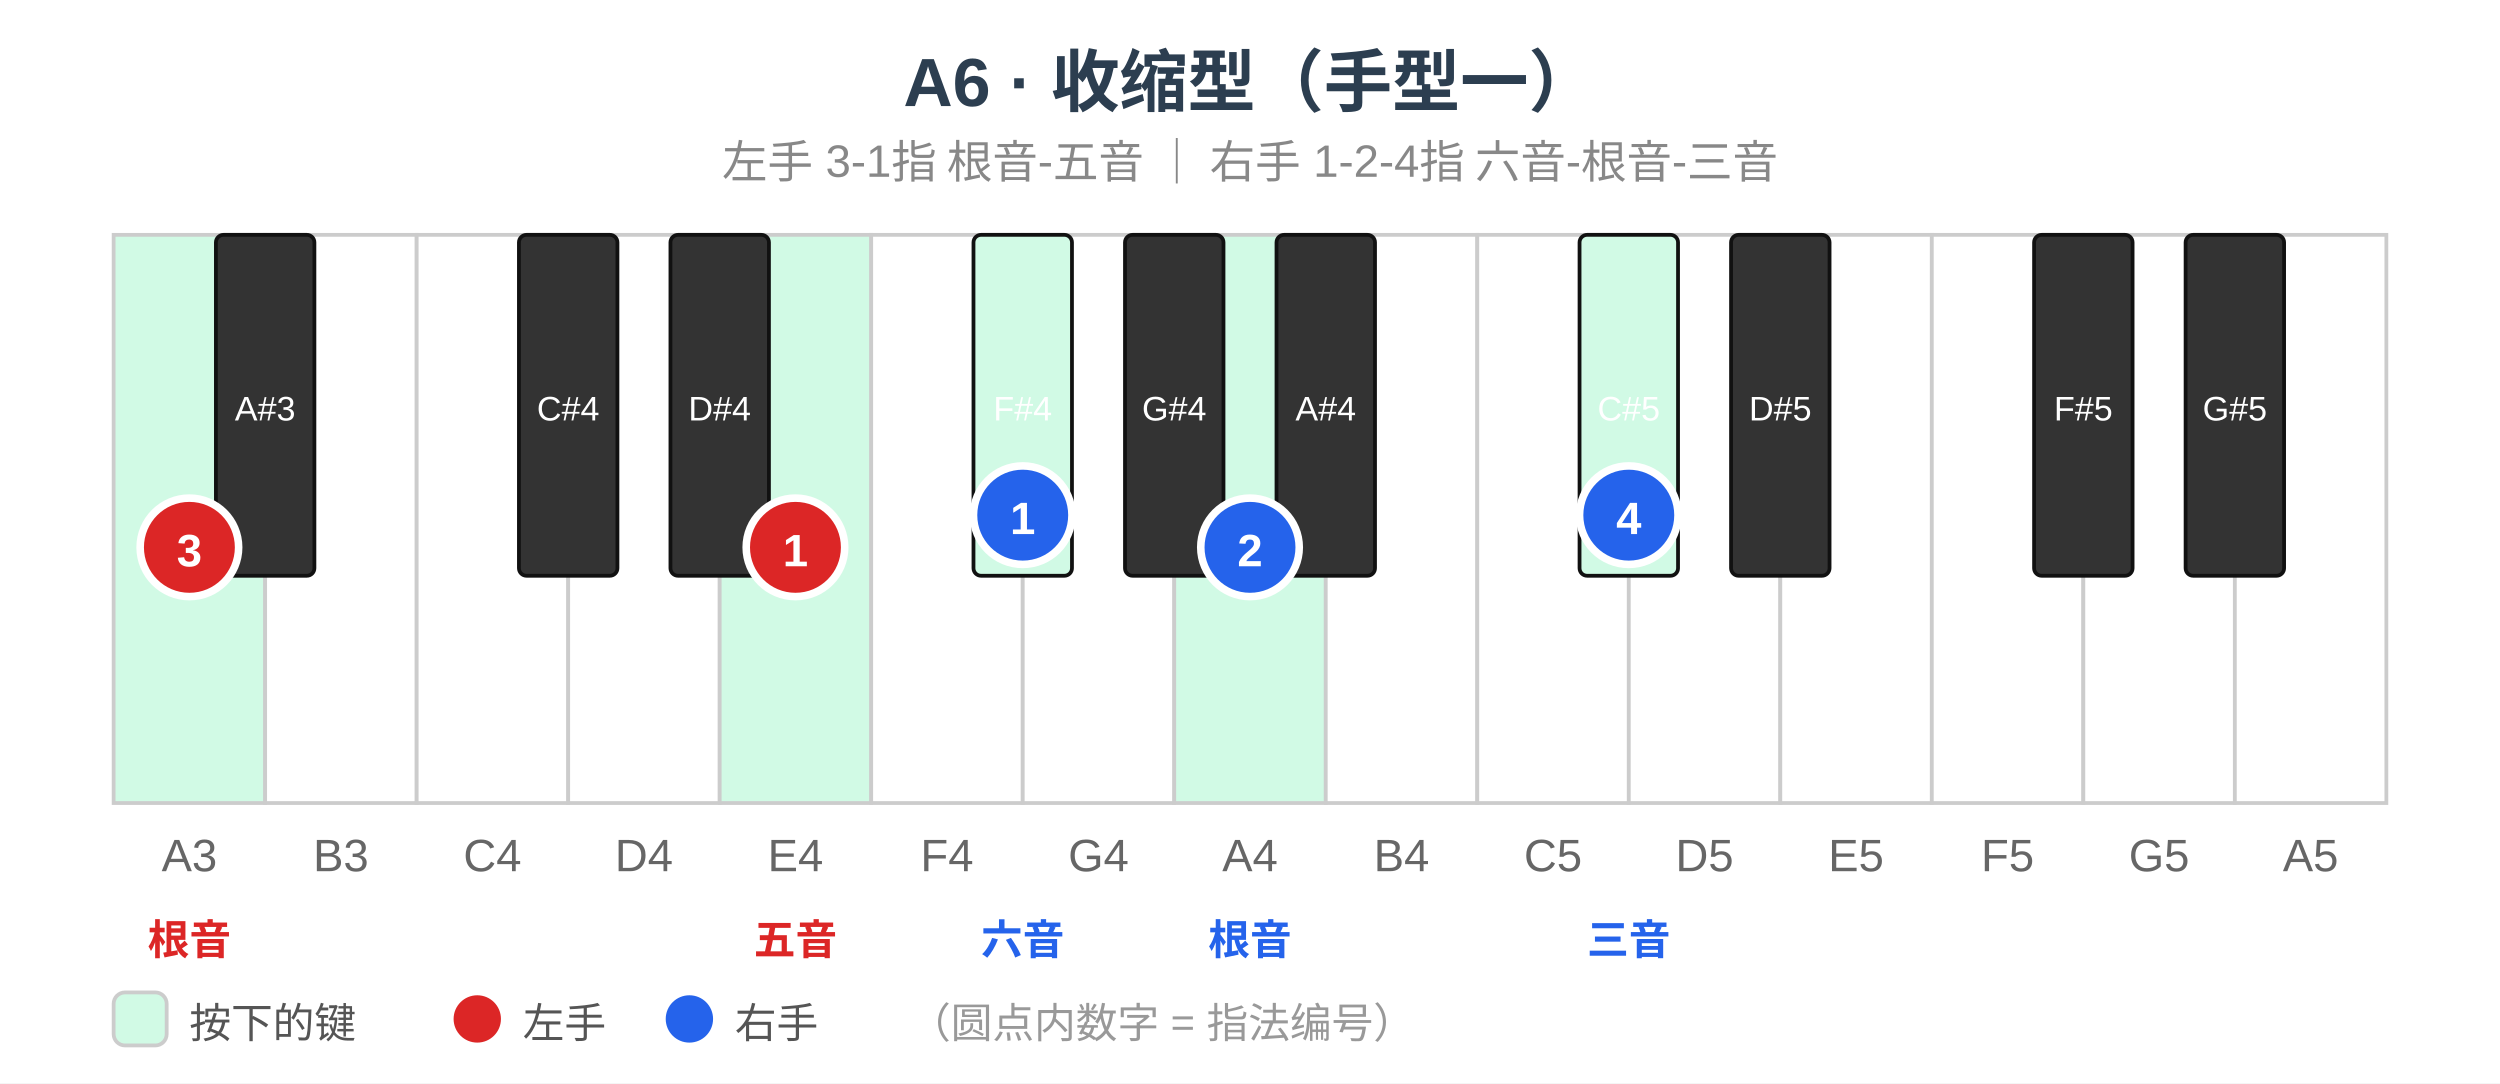
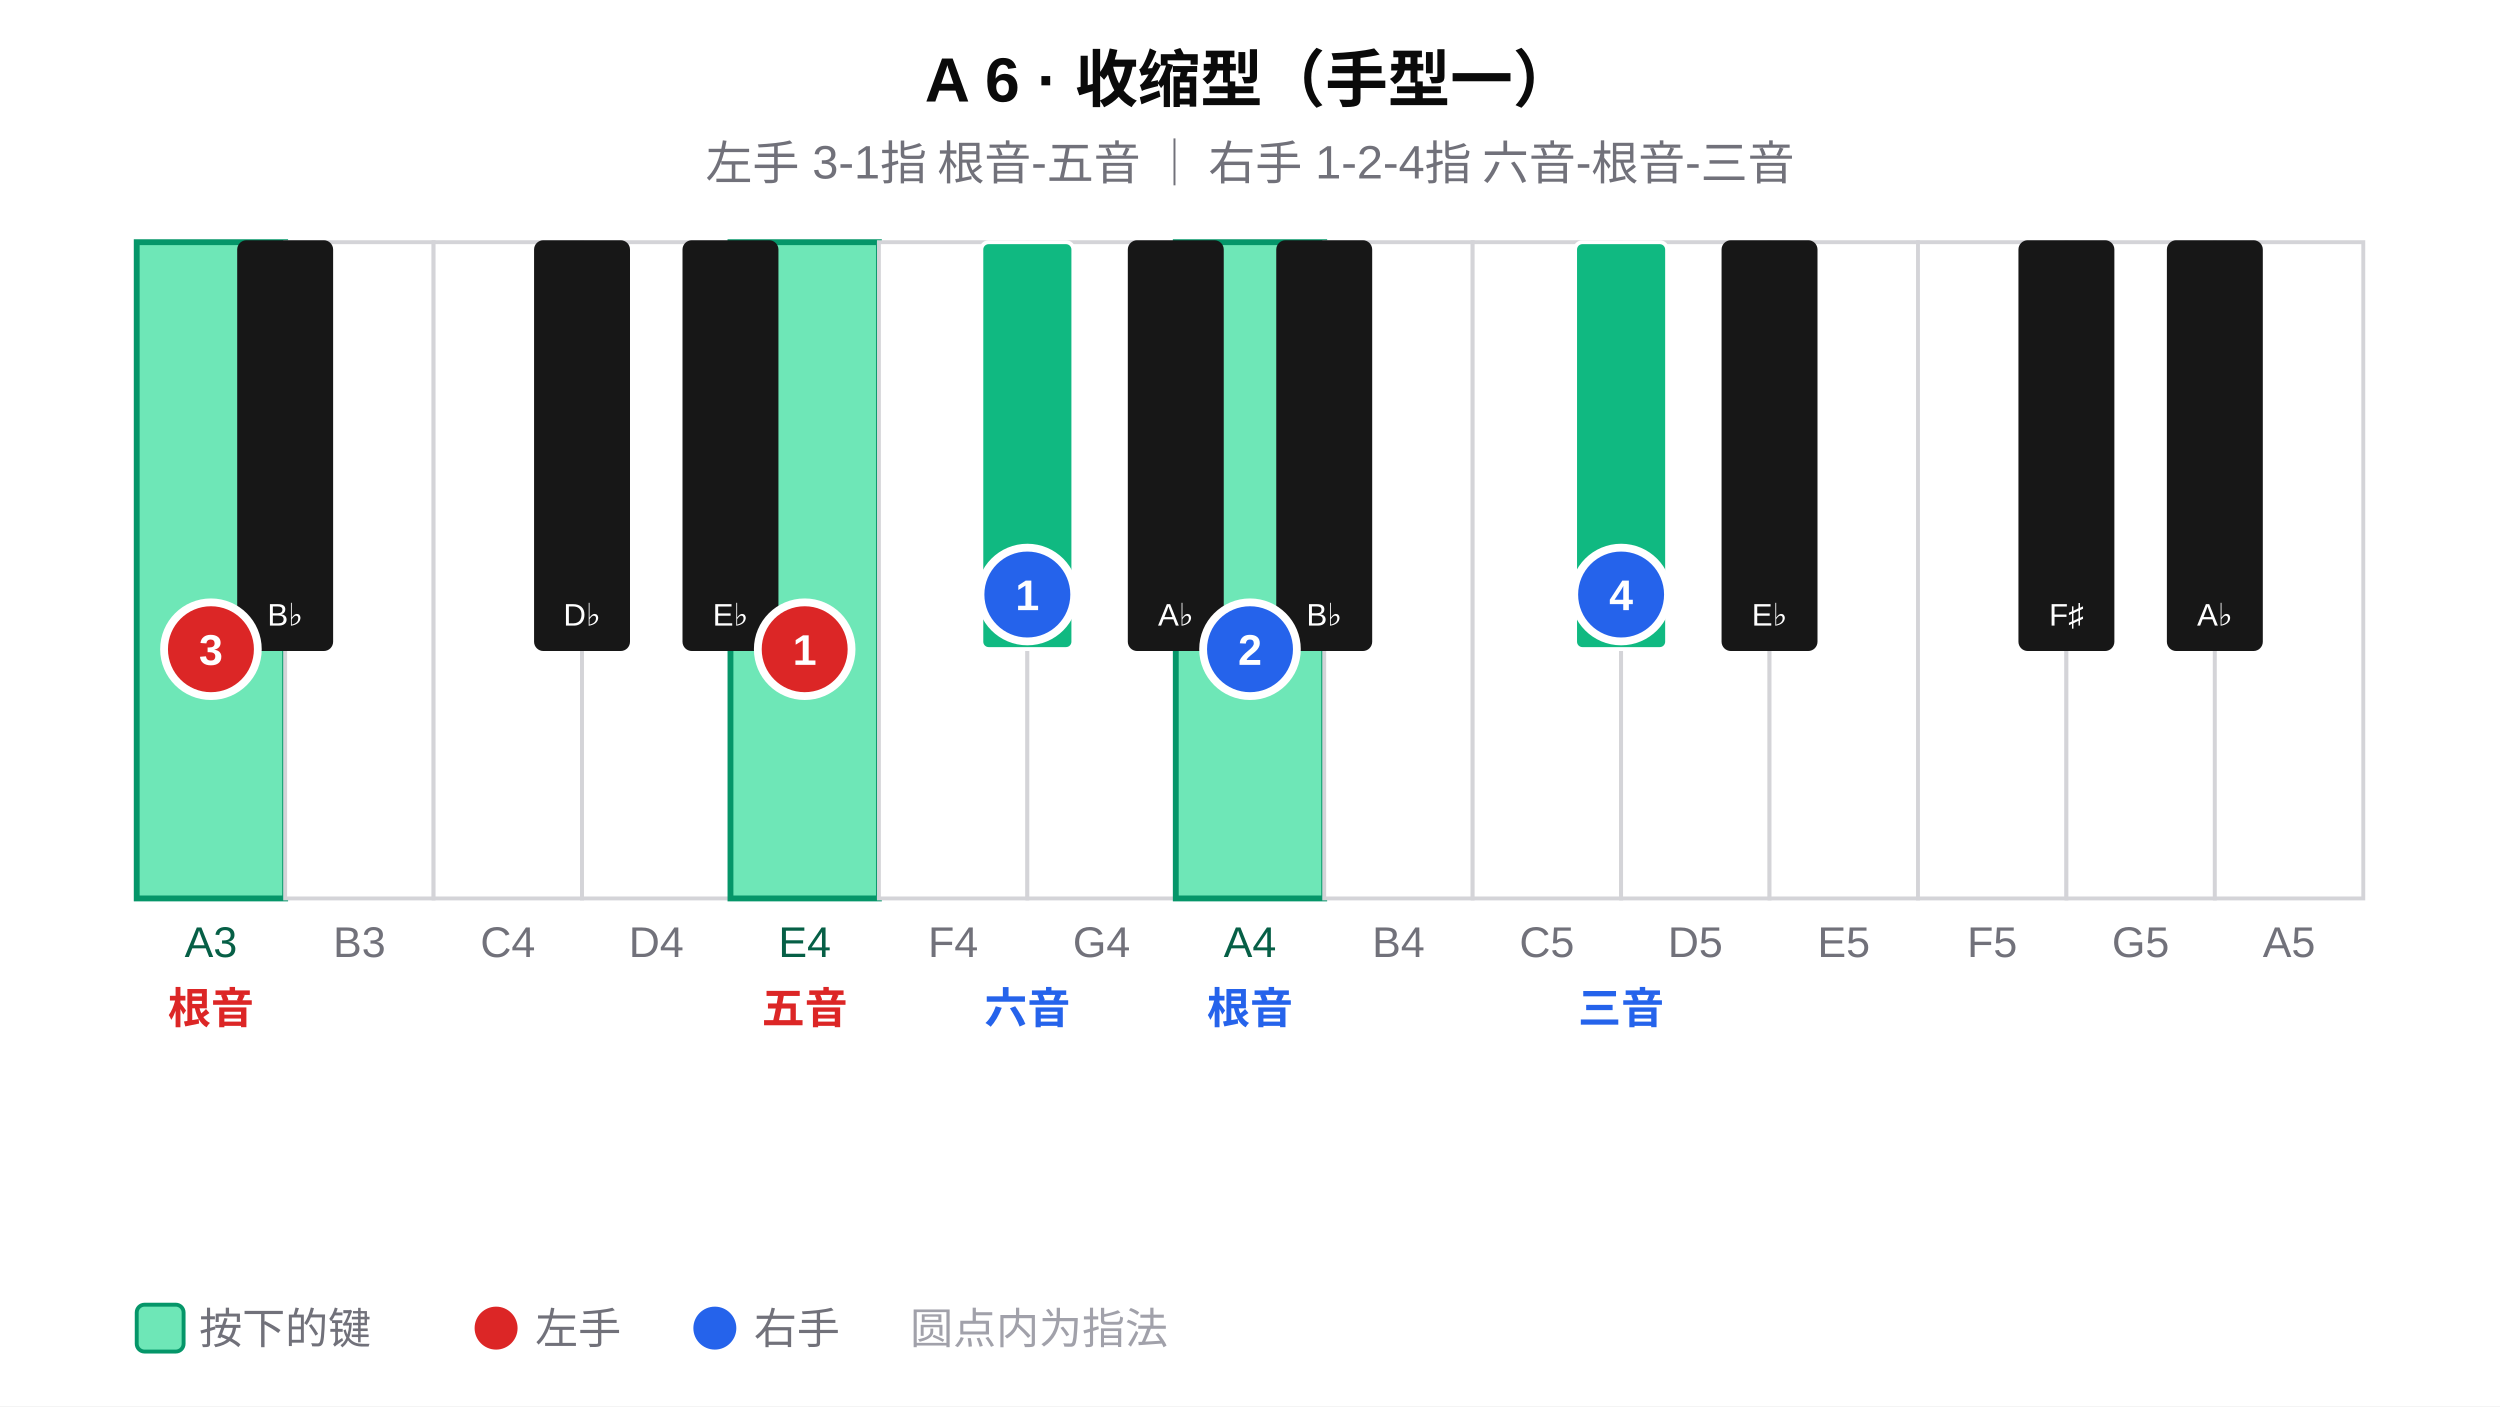
- <svg xmlns="http://www.w3.org/2000/svg" viewBox="0 0 660 286" width="660" height="286">
-   <rect width="660" height="286" fill="#ffffff" />
-   <text x="330.0" y="28" text-anchor="middle" font-family="Arial,sans-serif" font-size="18" font-weight="bold" fill="#2c3e50">A6 · 收缩型（手型一）</text>
-   <text x="330.0" y="47" text-anchor="middle" font-family="Arial,sans-serif" font-size="12" fill="#888">左手 3-1指 根音-五音 ｜ 右手 1-2-4指 六音-根音-三音</text>
-   <rect x="30.0" y="62" width="40" height="150" fill="#d1fae5" stroke="#ccc" stroke-width="1" />
-   <text x="50.0" y="230" text-anchor="middle" font-family="Arial,sans-serif" font-size="12" fill="#666">A3</text>
-   <rect x="70.0" y="62" width="40" height="150" fill="white" stroke="#ccc" stroke-width="1" />
-   <text x="90.0" y="230" text-anchor="middle" font-family="Arial,sans-serif" font-size="12" fill="#666">B3</text>
-   <rect x="110.0" y="62" width="40" height="150" fill="white" stroke="#ccc" stroke-width="1" />
-   <text x="130.0" y="230" text-anchor="middle" font-family="Arial,sans-serif" font-size="12" fill="#666">C4</text>
-   <rect x="150.0" y="62" width="40" height="150" fill="white" stroke="#ccc" stroke-width="1" />
-   <text x="170.0" y="230" text-anchor="middle" font-family="Arial,sans-serif" font-size="12" fill="#666">D4</text>
-   <rect x="190.0" y="62" width="40" height="150" fill="#d1fae5" stroke="#ccc" stroke-width="1" />
-   <text x="210.0" y="230" text-anchor="middle" font-family="Arial,sans-serif" font-size="12" fill="#666">E4</text>
-   <rect x="230.0" y="62" width="40" height="150" fill="white" stroke="#ccc" stroke-width="1" />
-   <text x="250.0" y="230" text-anchor="middle" font-family="Arial,sans-serif" font-size="12" fill="#666">F4</text>
-   <rect x="270.0" y="62" width="40" height="150" fill="white" stroke="#ccc" stroke-width="1" />
-   <text x="290.0" y="230" text-anchor="middle" font-family="Arial,sans-serif" font-size="12" fill="#666">G4</text>
-   <rect x="310.0" y="62" width="40" height="150" fill="#d1fae5" stroke="#ccc" stroke-width="1" />
-   <text x="330.0" y="230" text-anchor="middle" font-family="Arial,sans-serif" font-size="12" fill="#666">A4</text>
-   <rect x="350.0" y="62" width="40" height="150" fill="white" stroke="#ccc" stroke-width="1" />
-   <text x="370.0" y="230" text-anchor="middle" font-family="Arial,sans-serif" font-size="12" fill="#666">B4</text>
-   <rect x="390.0" y="62" width="40" height="150" fill="white" stroke="#ccc" stroke-width="1" />
-   <text x="410.0" y="230" text-anchor="middle" font-family="Arial,sans-serif" font-size="12" fill="#666">C5</text>
-   <rect x="430.0" y="62" width="40" height="150" fill="white" stroke="#ccc" stroke-width="1" />
-   <text x="450.0" y="230" text-anchor="middle" font-family="Arial,sans-serif" font-size="12" fill="#666">D5</text>
-   <rect x="470.0" y="62" width="40" height="150" fill="white" stroke="#ccc" stroke-width="1" />
-   <text x="490.0" y="230" text-anchor="middle" font-family="Arial,sans-serif" font-size="12" fill="#666">E5</text>
-   <rect x="510.0" y="62" width="40" height="150" fill="white" stroke="#ccc" stroke-width="1" />
-   <text x="530.0" y="230" text-anchor="middle" font-family="Arial,sans-serif" font-size="12" fill="#666">F5</text>
-   <rect x="550.0" y="62" width="40" height="150" fill="white" stroke="#ccc" stroke-width="1" />
-   <text x="570.0" y="230" text-anchor="middle" font-family="Arial,sans-serif" font-size="12" fill="#666">G5</text>
-   <rect x="590.0" y="62" width="40" height="150" fill="white" stroke="#ccc" stroke-width="1" />
-   <text x="610.0" y="230" text-anchor="middle" font-family="Arial,sans-serif" font-size="12" fill="#666">A5</text>
-   <rect x="57.0" y="62" width="26" height="90" fill="#333" stroke="#111" stroke-width="1" rx="2" />
-   <text x="70.0" y="111.0" text-anchor="middle" font-family="Arial,sans-serif" font-size="9" fill="#fff">A#3</text>
-   <rect x="137.0" y="62" width="26" height="90" fill="#333" stroke="#111" stroke-width="1" rx="2" />
-   <text x="150.0" y="111.0" text-anchor="middle" font-family="Arial,sans-serif" font-size="9" fill="#fff">C#4</text>
-   <rect x="177.0" y="62" width="26" height="90" fill="#333" stroke="#111" stroke-width="1" rx="2" />
-   <text x="190.0" y="111.0" text-anchor="middle" font-family="Arial,sans-serif" font-size="9" fill="#fff">D#4</text>
-   <rect x="257.0" y="62" width="26" height="90" fill="#d1fae5" stroke="#111" stroke-width="1" rx="2" />
-   <text x="270.0" y="111.0" text-anchor="middle" font-family="Arial,sans-serif" font-size="9" fill="#fff">F#4</text>
-   <rect x="297.0" y="62" width="26" height="90" fill="#333" stroke="#111" stroke-width="1" rx="2" />
-   <text x="310.0" y="111.0" text-anchor="middle" font-family="Arial,sans-serif" font-size="9" fill="#fff">G#4</text>
-   <rect x="337.0" y="62" width="26" height="90" fill="#333" stroke="#111" stroke-width="1" rx="2" />
-   <text x="350.0" y="111.0" text-anchor="middle" font-family="Arial,sans-serif" font-size="9" fill="#fff">A#4</text>
-   <rect x="417.0" y="62" width="26" height="90" fill="#d1fae5" stroke="#111" stroke-width="1" rx="2" />
-   <text x="430.0" y="111.0" text-anchor="middle" font-family="Arial,sans-serif" font-size="9" fill="#fff">C#5</text>
-   <rect x="457.0" y="62" width="26" height="90" fill="#333" stroke="#111" stroke-width="1" rx="2" />
-   <text x="470.0" y="111.0" text-anchor="middle" font-family="Arial,sans-serif" font-size="9" fill="#fff">D#5</text>
-   <rect x="537.0" y="62" width="26" height="90" fill="#333" stroke="#111" stroke-width="1" rx="2" />
-   <text x="550.0" y="111.0" text-anchor="middle" font-family="Arial,sans-serif" font-size="9" fill="#fff">F#5</text>
-   <rect x="577.0" y="62" width="26" height="90" fill="#333" stroke="#111" stroke-width="1" rx="2" />
-   <text x="590.0" y="111.0" text-anchor="middle" font-family="Arial,sans-serif" font-size="9" fill="#fff">G#5</text>
-   <circle cx="50.0" cy="144.5" r="13" fill="#dc2626" stroke="white" stroke-width="2" />
-   <text x="50.0" y="149.5" text-anchor="middle" font-family="Arial,sans-serif" font-size="12" font-weight="bold" fill="white">3</text>
-   <text x="50.0" y="252" text-anchor="middle" font-family="Arial,sans-serif" font-size="11" font-weight="bold" fill="#dc2626">根音</text>
-   <circle cx="210.0" cy="144.5" r="13" fill="#dc2626" stroke="white" stroke-width="2" />
-   <text x="210.0" y="149.5" text-anchor="middle" font-family="Arial,sans-serif" font-size="12" font-weight="bold" fill="white">1</text>
-   <text x="210.0" y="252" text-anchor="middle" font-family="Arial,sans-serif" font-size="11" font-weight="bold" fill="#dc2626">五音</text>
-   <circle cx="270.0" cy="136.0" r="13" fill="#2563eb" stroke="white" stroke-width="2" />
-   <text x="270.0" y="141.0" text-anchor="middle" font-family="Arial,sans-serif" font-size="12" font-weight="bold" fill="white">1</text>
-   <text x="270.0" y="252" text-anchor="middle" font-family="Arial,sans-serif" font-size="11" font-weight="bold" fill="#2563eb">六音</text>
-   <circle cx="330.0" cy="144.5" r="13" fill="#2563eb" stroke="white" stroke-width="2" />
-   <text x="330.0" y="149.5" text-anchor="middle" font-family="Arial,sans-serif" font-size="12" font-weight="bold" fill="white">2</text>
-   <text x="330.0" y="252" text-anchor="middle" font-family="Arial,sans-serif" font-size="11" font-weight="bold" fill="#2563eb">根音</text>
-   <circle cx="430.0" cy="136.0" r="13" fill="#2563eb" stroke="white" stroke-width="2" />
-   <text x="430.0" y="141.0" text-anchor="middle" font-family="Arial,sans-serif" font-size="12" font-weight="bold" fill="white">4</text>
-   <text x="430.0" y="252" text-anchor="middle" font-family="Arial,sans-serif" font-size="11" font-weight="bold" fill="#2563eb">三音</text>
-   <rect x="30.0" y="262" width="14" height="14" rx="3" fill="#d1fae5" stroke="#ccc" stroke-width="1" />
-   <text x="50.0" y="274" font-family="Arial,sans-serif" font-size="11" fill="#555">按下的键</text>
-   <circle cx="126.0" cy="269" r="7" fill="#dc2626" stroke="white" stroke-width="1.5" />
-   <text x="138.0" y="274" font-family="Arial,sans-serif" font-size="11" fill="#555">左手</text>
-   <circle cx="182.0" cy="269" r="7" fill="#2563eb" stroke="white" stroke-width="1.5" />
-   <text x="194.0" y="274" font-family="Arial,sans-serif" font-size="11" fill="#555">右手</text>
-   <text x="240.0" y="274" font-family="Arial,sans-serif" font-size="11" fill="#999">（圆点内数字 = 指法编号）</text>
+ <svg xmlns="http://www.w3.org/2000/svg" viewBox="0 0 640 360" width="640" height="360">
+   <rect width="640" height="360" fill="#FFFFFF" />
+   <text x="320.0" y="26" text-anchor="middle" font-family="Arial, Helvetica, sans-serif" font-size="16" font-weight="bold" fill="#0A0A0A">A 6 · 收缩型（手型一）</text>
+   <text x="320.0" y="46" text-anchor="middle" font-family="Arial, Helvetica, sans-serif" font-size="12" fill="#71717A">左手 3-1指 根音-五音 ｜ 右手 1-2-4指 六音-根音-三音</text>
+   <rect x="35.00" y="62.00" width="38.00" height="168.00" rx="0" ry="0" fill="#6EE7B7" stroke="#059669" stroke-width="1.5" />
+   <text x="54.00" y="245.00" text-anchor="middle" font-family="Arial, Helvetica, sans-serif" font-size="11" fill="#065F46">A3</text>
+   <rect x="73.00" y="62.00" width="38.00" height="168.00" rx="0" ry="0" fill="#FFFFFF" stroke="#D4D4D8" stroke-width="1" />
+   <text x="92.00" y="245.00" text-anchor="middle" font-family="Arial, Helvetica, sans-serif" font-size="11" fill="#71717A">B3</text>
+   <rect x="111.00" y="62.00" width="38.00" height="168.00" rx="0" ry="0" fill="#FFFFFF" stroke="#D4D4D8" stroke-width="1" />
+   <text x="130.00" y="245.00" text-anchor="middle" font-family="Arial, Helvetica, sans-serif" font-size="11" fill="#71717A">C4</text>
+   <rect x="149.00" y="62.00" width="38.00" height="168.00" rx="0" ry="0" fill="#FFFFFF" stroke="#D4D4D8" stroke-width="1" />
+   <text x="168.00" y="245.00" text-anchor="middle" font-family="Arial, Helvetica, sans-serif" font-size="11" fill="#71717A">D4</text>
+   <rect x="187.00" y="62.00" width="38.00" height="168.00" rx="0" ry="0" fill="#6EE7B7" stroke="#059669" stroke-width="1.5" />
+   <text x="206.00" y="245.00" text-anchor="middle" font-family="Arial, Helvetica, sans-serif" font-size="11" fill="#065F46">E4</text>
+   <rect x="225.00" y="62.00" width="38.00" height="168.00" rx="0" ry="0" fill="#FFFFFF" stroke="#D4D4D8" stroke-width="1" />
+   <text x="244.00" y="245.00" text-anchor="middle" font-family="Arial, Helvetica, sans-serif" font-size="11" fill="#71717A">F4</text>
+   <rect x="263.00" y="62.00" width="38.00" height="168.00" rx="0" ry="0" fill="#FFFFFF" stroke="#D4D4D8" stroke-width="1" />
+   <text x="282.00" y="245.00" text-anchor="middle" font-family="Arial, Helvetica, sans-serif" font-size="11" fill="#71717A">G4</text>
+   <rect x="301.00" y="62.00" width="38.00" height="168.00" rx="0" ry="0" fill="#6EE7B7" stroke="#059669" stroke-width="1.5" />
+   <text x="320.00" y="245.00" text-anchor="middle" font-family="Arial, Helvetica, sans-serif" font-size="11" fill="#065F46">A4</text>
+   <rect x="339.00" y="62.00" width="38.00" height="168.00" rx="0" ry="0" fill="#FFFFFF" stroke="#D4D4D8" stroke-width="1" />
+   <text x="358.00" y="245.00" text-anchor="middle" font-family="Arial, Helvetica, sans-serif" font-size="11" fill="#71717A">B4</text>
+   <rect x="377.00" y="62.00" width="38.00" height="168.00" rx="0" ry="0" fill="#FFFFFF" stroke="#D4D4D8" stroke-width="1" />
+   <text x="396.00" y="245.00" text-anchor="middle" font-family="Arial, Helvetica, sans-serif" font-size="11" fill="#71717A">C5</text>
+   <rect x="415.00" y="62.00" width="38.00" height="168.00" rx="0" ry="0" fill="#FFFFFF" stroke="#D4D4D8" stroke-width="1" />
+   <text x="434.00" y="245.00" text-anchor="middle" font-family="Arial, Helvetica, sans-serif" font-size="11" fill="#71717A">D5</text>
+   <rect x="453.00" y="62.00" width="38.00" height="168.00" rx="0" ry="0" fill="#FFFFFF" stroke="#D4D4D8" stroke-width="1" />
+   <text x="472.00" y="245.00" text-anchor="middle" font-family="Arial, Helvetica, sans-serif" font-size="11" fill="#71717A">E5</text>
+   <rect x="491.00" y="62.00" width="38.00" height="168.00" rx="0" ry="0" fill="#FFFFFF" stroke="#D4D4D8" stroke-width="1" />
+   <text x="510.00" y="245.00" text-anchor="middle" font-family="Arial, Helvetica, sans-serif" font-size="11" fill="#71717A">F5</text>
+   <rect x="529.00" y="62.00" width="38.00" height="168.00" rx="0" ry="0" fill="#FFFFFF" stroke="#D4D4D8" stroke-width="1" />
+   <text x="548.00" y="245.00" text-anchor="middle" font-family="Arial, Helvetica, sans-serif" font-size="11" fill="#71717A">G5</text>
+   <rect x="567.00" y="62.00" width="38.00" height="168.00" rx="0" ry="0" fill="#FFFFFF" stroke="#D4D4D8" stroke-width="1" />
+   <text x="586.00" y="245.00" text-anchor="middle" font-family="Arial, Helvetica, sans-serif" font-size="11" fill="#71717A">A5</text>
+   <rect x="61.22" y="62.00" width="23.56" height="104.16" rx="1.88" fill="#171717" stroke="#171717" stroke-width="1" />
+   <text x="73.00" y="160.16" text-anchor="middle" font-family="Arial, Helvetica, sans-serif" font-size="8" fill="#FFFFFF">B♭</text>
+   <rect x="137.22" y="62.00" width="23.56" height="104.16" rx="1.88" fill="#171717" stroke="#171717" stroke-width="1" />
+   <text x="149.00" y="160.16" text-anchor="middle" font-family="Arial, Helvetica, sans-serif" font-size="8" fill="#FFFFFF">D♭</text>
+   <rect x="175.22" y="62.00" width="23.56" height="104.16" rx="1.88" fill="#171717" stroke="#171717" stroke-width="1" />
+   <text x="187.00" y="160.16" text-anchor="middle" font-family="Arial, Helvetica, sans-serif" font-size="8" fill="#FFFFFF">E♭</text>
+   <rect x="251.22" y="62.00" width="23.56" height="104.16" rx="1.88" fill="#10B981" stroke="#FFFFFF" stroke-width="1" />
+   <text x="263.00" y="160.16" text-anchor="middle" font-family="Arial, Helvetica, sans-serif" font-size="8" fill="#FFFFFF">F♯</text>
+   <rect x="289.22" y="62.00" width="23.56" height="104.16" rx="1.88" fill="#171717" stroke="#171717" stroke-width="1" />
+   <text x="301.00" y="160.16" text-anchor="middle" font-family="Arial, Helvetica, sans-serif" font-size="8" fill="#FFFFFF">A♭</text>
+   <rect x="327.22" y="62.00" width="23.56" height="104.16" rx="1.88" fill="#171717" stroke="#171717" stroke-width="1" />
+   <text x="339.00" y="160.16" text-anchor="middle" font-family="Arial, Helvetica, sans-serif" font-size="8" fill="#FFFFFF">B♭</text>
+   <rect x="403.22" y="62.00" width="23.56" height="104.16" rx="1.88" fill="#10B981" stroke="#FFFFFF" stroke-width="1" />
+   <text x="415.00" y="160.16" text-anchor="middle" font-family="Arial, Helvetica, sans-serif" font-size="8" fill="#FFFFFF">D♭</text>
+   <rect x="441.22" y="62.00" width="23.56" height="104.16" rx="1.88" fill="#171717" stroke="#171717" stroke-width="1" />
+   <text x="453.00" y="160.16" text-anchor="middle" font-family="Arial, Helvetica, sans-serif" font-size="8" fill="#FFFFFF">E♭</text>
+   <rect x="517.22" y="62.00" width="23.56" height="104.16" rx="1.88" fill="#171717" stroke="#171717" stroke-width="1" />
+   <text x="529.00" y="160.16" text-anchor="middle" font-family="Arial, Helvetica, sans-serif" font-size="8" fill="#FFFFFF">F♯</text>
+   <rect x="555.22" y="62.00" width="23.56" height="104.16" rx="1.88" fill="#171717" stroke="#171717" stroke-width="1" />
+   <text x="567.00" y="160.16" text-anchor="middle" font-family="Arial, Helvetica, sans-serif" font-size="8" fill="#FFFFFF">A♭</text>
+   <circle cx="54.0" cy="166.2" r="12" fill="#DC2626" stroke="#FFFFFF" stroke-width="2" />
+   <text x="54.0" y="170.2" text-anchor="middle" font-family="Arial, Helvetica, sans-serif" font-size="11" font-weight="bold" fill="#FFFFFF">3</text>
+   <text x="54.0" y="262" text-anchor="middle" font-family="Arial, Helvetica, sans-serif" font-size="11" font-weight="bold" fill="#DC2626">根音</text>
+   <circle cx="206.0" cy="166.2" r="12" fill="#DC2626" stroke="#FFFFFF" stroke-width="2" />
+   <text x="206.0" y="170.2" text-anchor="middle" font-family="Arial, Helvetica, sans-serif" font-size="11" font-weight="bold" fill="#FFFFFF">1</text>
+   <text x="206.0" y="262" text-anchor="middle" font-family="Arial, Helvetica, sans-serif" font-size="11" font-weight="bold" fill="#DC2626">五音</text>
+   <circle cx="263.0" cy="152.2" r="12" fill="#2563EB" stroke="#FFFFFF" stroke-width="2" />
+   <text x="263.0" y="156.2" text-anchor="middle" font-family="Arial, Helvetica, sans-serif" font-size="11" font-weight="bold" fill="#FFFFFF">1</text>
+   <text x="263.0" y="262" text-anchor="middle" font-family="Arial, Helvetica, sans-serif" font-size="11" font-weight="bold" fill="#2563EB">六音</text>
+   <circle cx="320.0" cy="166.2" r="12" fill="#2563EB" stroke="#FFFFFF" stroke-width="2" />
+   <text x="320.0" y="170.2" text-anchor="middle" font-family="Arial, Helvetica, sans-serif" font-size="11" font-weight="bold" fill="#FFFFFF">2</text>
+   <text x="320.0" y="262" text-anchor="middle" font-family="Arial, Helvetica, sans-serif" font-size="11" font-weight="bold" fill="#2563EB">根音</text>
+   <circle cx="415.0" cy="152.2" r="12" fill="#2563EB" stroke="#FFFFFF" stroke-width="2" />
+   <text x="415.0" y="156.2" text-anchor="middle" font-family="Arial, Helvetica, sans-serif" font-size="11" font-weight="bold" fill="#FFFFFF">4</text>
+   <text x="415.0" y="262" text-anchor="middle" font-family="Arial, Helvetica, sans-serif" font-size="11" font-weight="bold" fill="#2563EB">三音</text>
+   <rect x="35.0" y="334" width="12" height="12" rx="2" fill="#6EE7B7" stroke="#059669" stroke-width="1" />
+   <text x="51.0" y="344" font-family="Arial, Helvetica, sans-serif" font-size="11" fill="#71717A">按下的键</text>
+   <circle cx="127.0" cy="340" r="6" fill="#DC2626" stroke="#FFFFFF" stroke-width="1" />
+   <text x="137.0" y="344" font-family="Arial, Helvetica, sans-serif" font-size="11" fill="#71717A">左手</text>
+   <circle cx="183.0" cy="340" r="6" fill="#2563EB" stroke="#FFFFFF" stroke-width="1" />
+   <text x="193.0" y="344" font-family="Arial, Helvetica, sans-serif" font-size="11" fill="#71717A">右手</text>
+   <text x="233.0" y="344" font-family="Arial, Helvetica, sans-serif" font-size="11" fill="#A1A1AA">圆点内为指法</text>
</svg>
